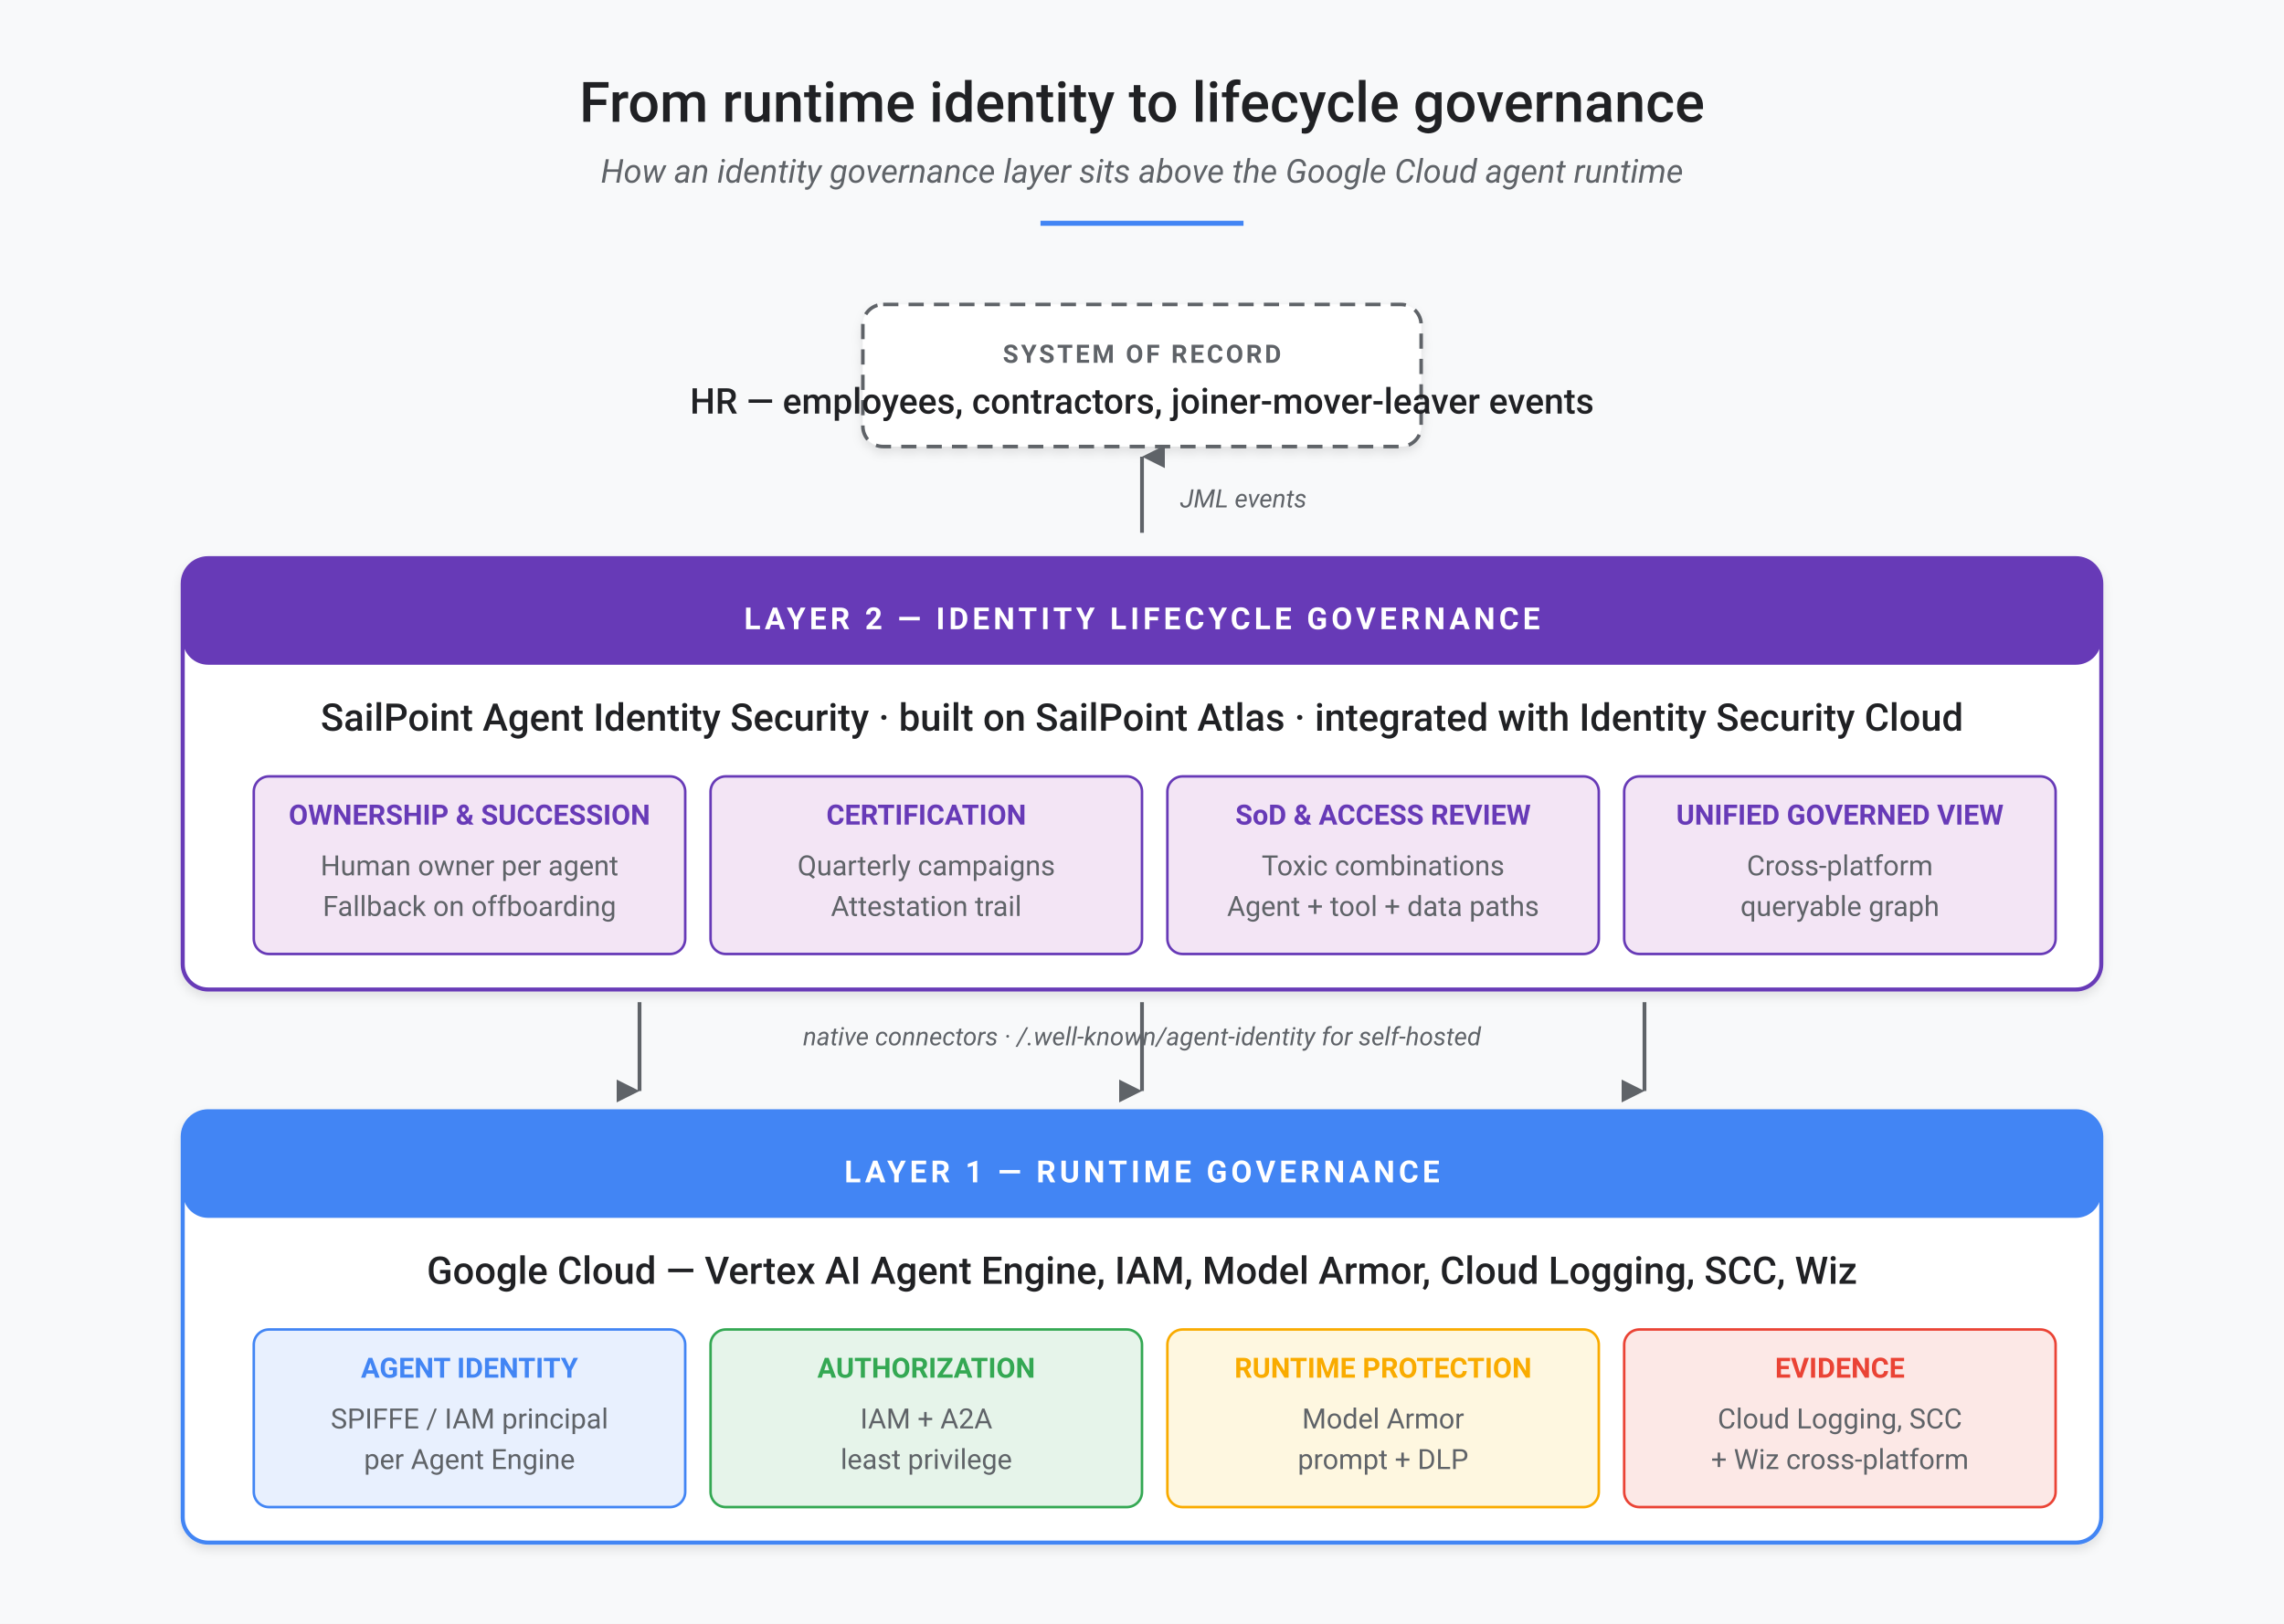
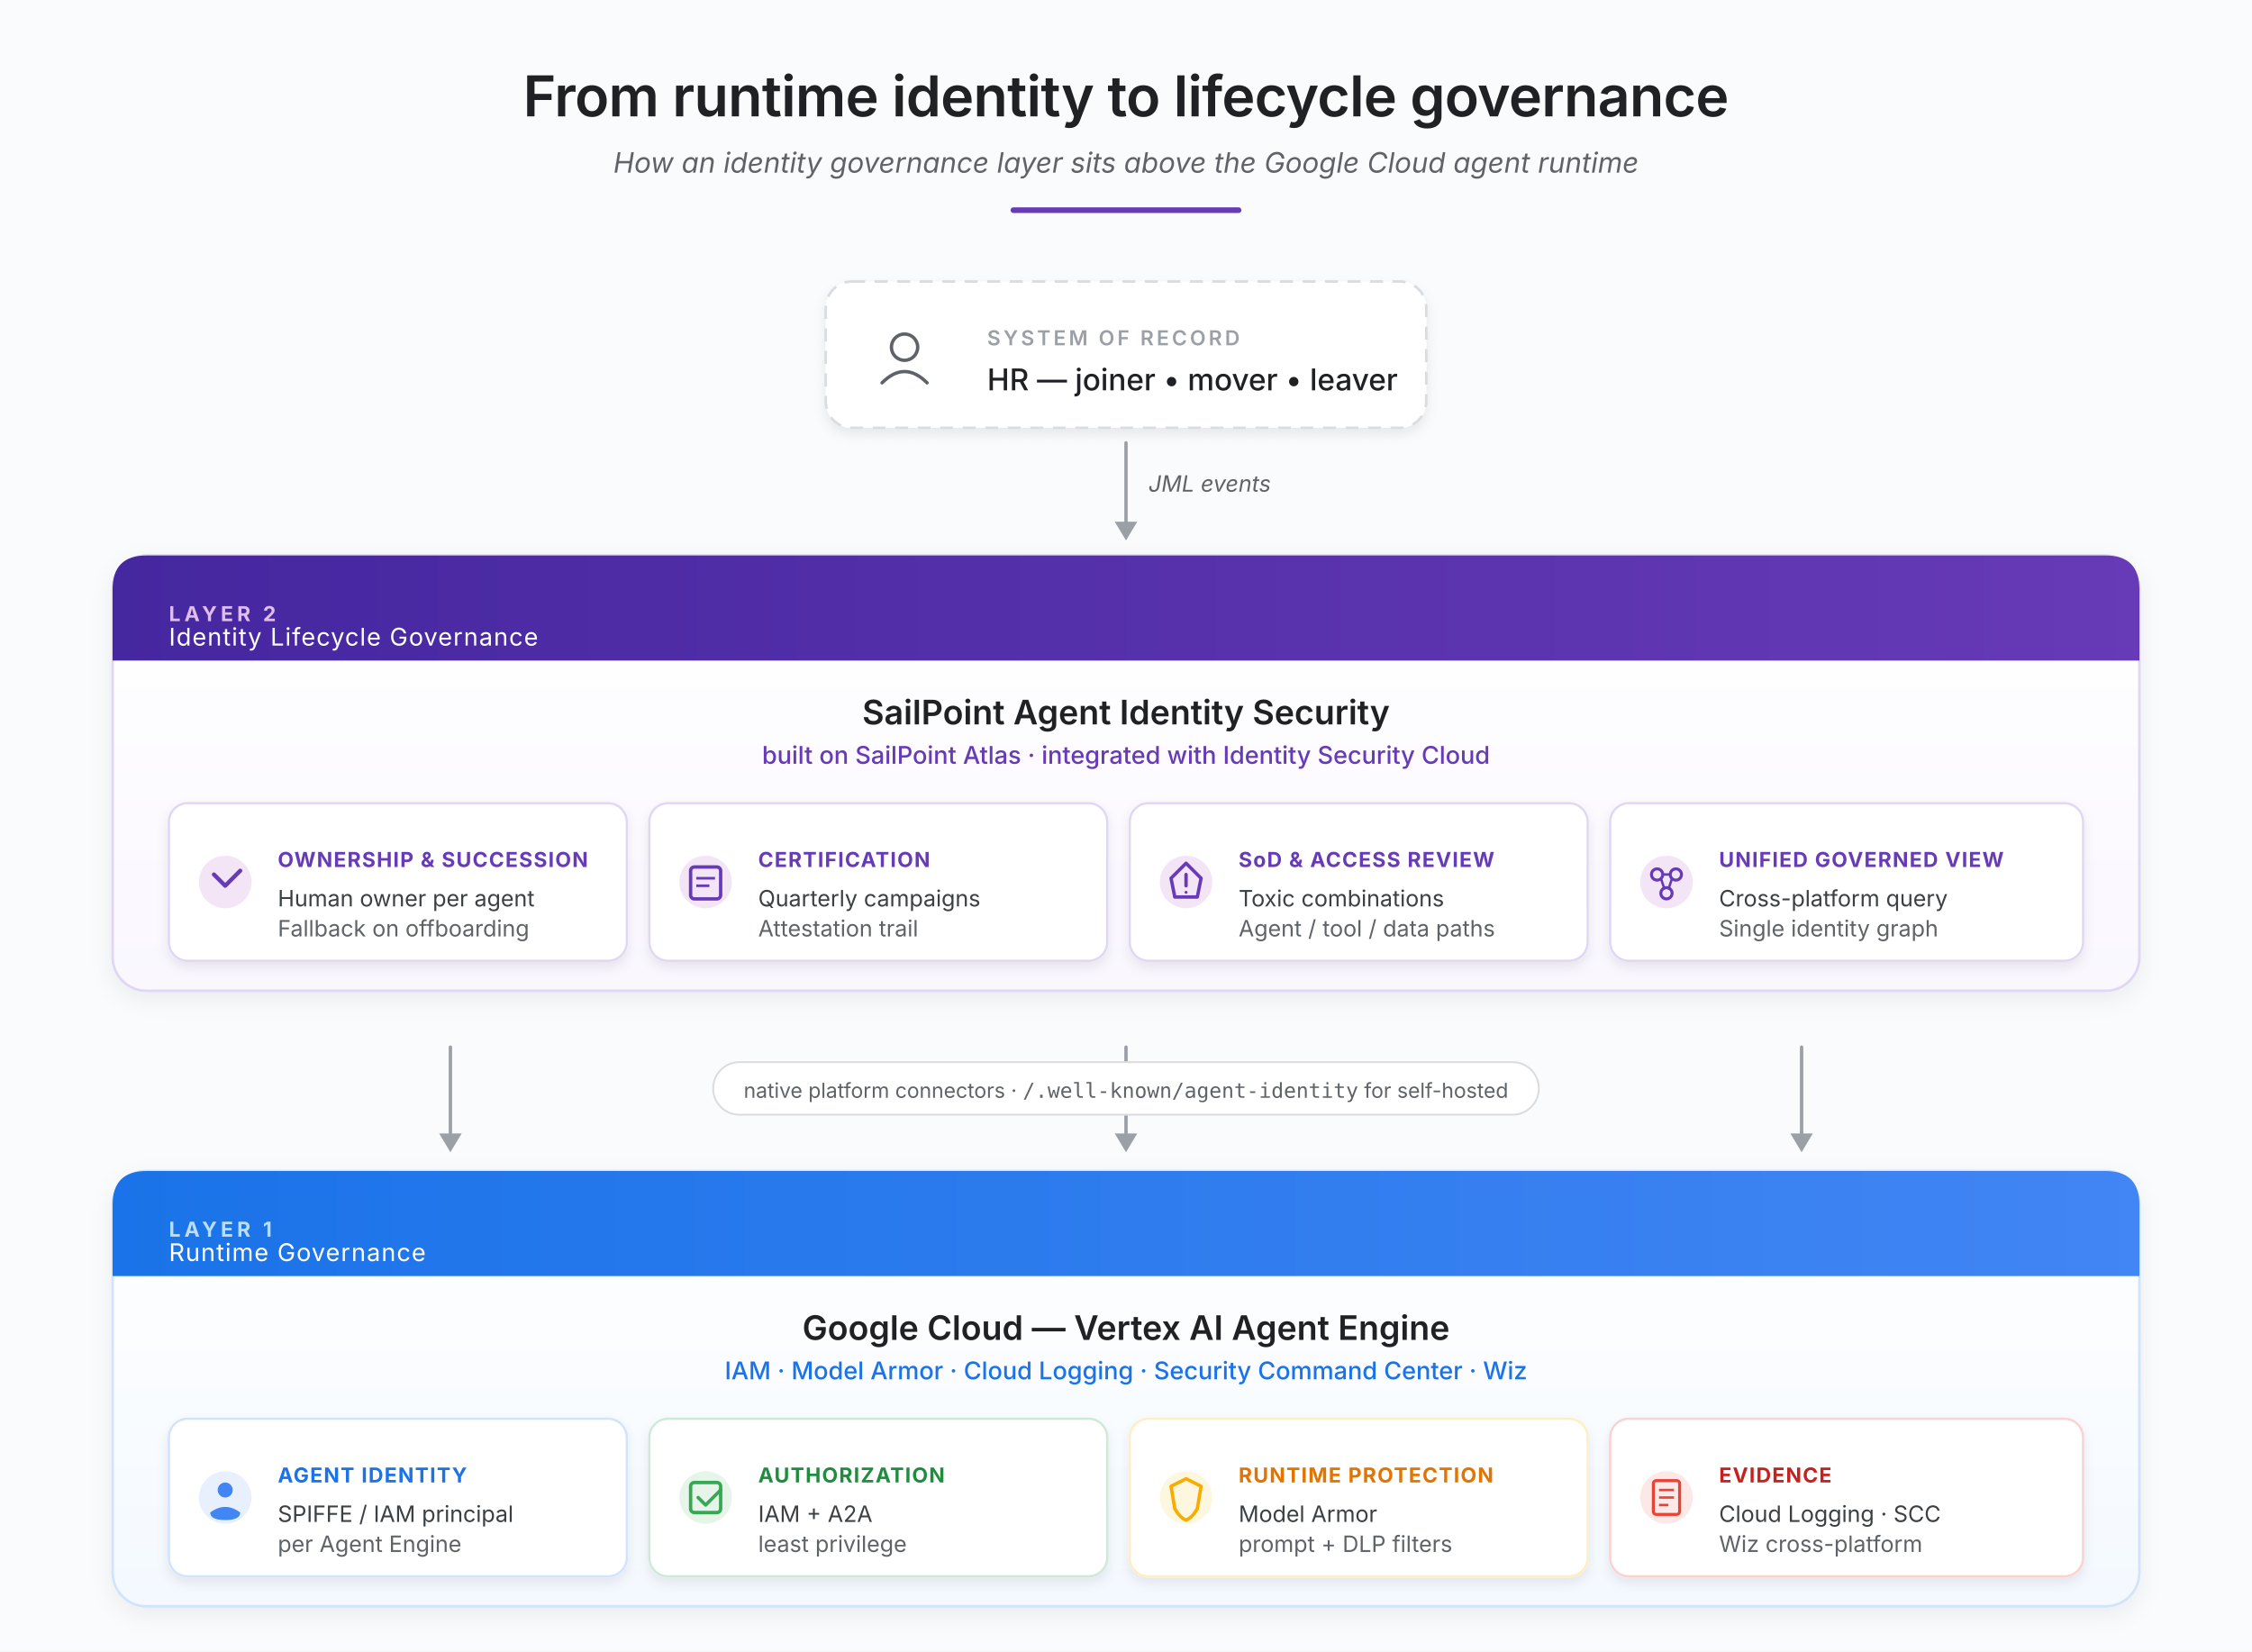
- <svg xmlns="http://www.w3.org/2000/svg" viewBox="0 0 900 640" font-family="'Google Sans', 'Roboto', -apple-system, system-ui, sans-serif">
+ <svg xmlns="http://www.w3.org/2000/svg" viewBox="0 0 1200 880" font-family="'Inter', 'Google Sans', 'Roboto', -apple-system, system-ui, sans-serif">
  <defs>
-     <marker id="arrowUp" viewBox="0 0 10 10" refX="5" refY="0" markerWidth="6" markerHeight="6" orient="auto">
-       <path d="M 0 10 L 5 0 L 10 10 z" fill="#5F6368" />
-     </marker>
-     <filter id="softShadow" x="-50%" y="-50%" width="200%" height="200%">
-       <feGaussianBlur in="SourceAlpha" stdDeviation="2" />
-       <feOffset dx="0" dy="2" result="offsetblur" />
+     <linearGradient id="purpleGrad" x1="0" y1="0" x2="1" y2="0">
+       <stop offset="0%" stop-color="#4527A0" />
+       <stop offset="100%" stop-color="#673AB7" />
+     </linearGradient>
+     <linearGradient id="blueGrad" x1="0" y1="0" x2="1" y2="0">
+       <stop offset="0%" stop-color="#1A73E8" />
+       <stop offset="100%" stop-color="#4285F4" />
+     </linearGradient>
+     <linearGradient id="purplePanel" x1="0" y1="0" x2="0" y2="1">
+       <stop offset="0%" stop-color="#FFFFFF" />
+       <stop offset="100%" stop-color="#FAF7FF" />
+     </linearGradient>
+     <linearGradient id="bluePanel" x1="0" y1="0" x2="0" y2="1">
+       <stop offset="0%" stop-color="#FFFFFF" />
+       <stop offset="100%" stop-color="#F4F9FF" />
+     </linearGradient>
+     <filter id="cardShadow" x="-50%" y="-50%" width="200%" height="200%">
+       <feGaussianBlur in="SourceAlpha" stdDeviation="3" />
+       <feOffset dx="0" dy="3" result="offsetblur" />
      <feComponentTransfer>
-         <feFuncA type="linear" slope="0.10" />
+         <feFuncA type="linear" slope="0.08" />
      </feComponentTransfer>
      <feMerge>
        <feMergeNode />
        <feMergeNode in="SourceGraphic" />
      </feMerge>
    </filter>
+     <filter id="layerShadow" x="-50%" y="-50%" width="200%" height="200%">
+       <feGaussianBlur in="SourceAlpha" stdDeviation="6" />
+       <feOffset dx="0" dy="4" result="offsetblur" />
+       <feComponentTransfer>
+         <feFuncA type="linear" slope="0.06" />
+       </feComponentTransfer>
+       <feMerge>
+         <feMergeNode />
+         <feMergeNode in="SourceGraphic" />
+       </feMerge>
+     </filter>
+     <marker id="arrow" viewBox="0 0 14 14" refX="7" refY="7" markerWidth="12" markerHeight="12" orient="auto">
+       <path d="M 2 2 L 11 7 L 2 12" fill="none" stroke="#9AA0A6" stroke-width="2" stroke-linecap="round" stroke-linejoin="round" />
+     </marker>
  </defs>
-   <rect width="900" height="640" fill="#F8F9FA" />
-   <text x="450" y="48" font-size="22" font-weight="500" fill="#202124" text-anchor="middle">From runtime identity to lifecycle governance</text>
-   <text x="450" y="72" font-size="13" font-style="italic" fill="#5F6368" text-anchor="middle">How an identity governance layer sits above the Google Cloud agent runtime</text>
-   <line x1="410" y1="88" x2="490" y2="88" stroke="#4285F4" stroke-width="2" />
-   <rect x="340" y="120" width="220" height="56" rx="8" fill="#FFFFFF" stroke="#5F6368" stroke-width="1.4" stroke-dasharray="6 4" filter="url(#softShadow)" />
-   <text x="450" y="143" font-size="10" fill="#5F6368" text-anchor="middle" font-weight="600" letter-spacing="1">SYSTEM OF RECORD</text>
-   <text x="450" y="163" font-size="14" fill="#202124" text-anchor="middle" font-weight="500">HR — employees, contractors, joiner-mover-leaver events</text>
-   <line x1="450" y1="180" x2="450" y2="210" stroke="#5F6368" stroke-width="1.5" marker-end="url(#arrowUp)" transform="rotate(180 450 195)" />
-   <text x="465" y="200" font-size="10" fill="#5F6368" font-style="italic">JML events</text>
-   <rect x="72" y="220" width="756" height="170" rx="10" fill="#FFFFFF" stroke="#673AB7" stroke-width="1.6" filter="url(#softShadow)" />
-   <rect x="72" y="220" width="756" height="42" rx="10" fill="#673AB7" />
-   <text x="450" y="248" font-size="12" fill="#FFFFFF" text-anchor="middle" font-weight="600" letter-spacing="1.5">LAYER 2 — IDENTITY LIFECYCLE GOVERNANCE</text>
-   <text x="450" y="288" font-size="15" fill="#202124" text-anchor="middle" font-weight="500">SailPoint Agent Identity Security  ·  built on SailPoint Atlas  ·  integrated with Identity Security Cloud</text>
-   <rect x="100" y="306" width="170" height="70" rx="6" fill="#F3E5F5" stroke="#673AB7" stroke-width="1" />
-   <text x="185" y="325" font-size="11" fill="#673AB7" text-anchor="middle" font-weight="600">OWNERSHIP &amp; SUCCESSION</text>
-   <text x="185" y="345" font-size="11" fill="#5F6368" text-anchor="middle">Human owner per agent</text>
-   <text x="185" y="361" font-size="11" fill="#5F6368" text-anchor="middle">Fallback on offboarding</text>
-   <rect x="280" y="306" width="170" height="70" rx="6" fill="#F3E5F5" stroke="#673AB7" stroke-width="1" />
-   <text x="365" y="325" font-size="11" fill="#673AB7" text-anchor="middle" font-weight="600">CERTIFICATION</text>
-   <text x="365" y="345" font-size="11" fill="#5F6368" text-anchor="middle">Quarterly campaigns</text>
-   <text x="365" y="361" font-size="11" fill="#5F6368" text-anchor="middle">Attestation trail</text>
-   <rect x="460" y="306" width="170" height="70" rx="6" fill="#F3E5F5" stroke="#673AB7" stroke-width="1" />
-   <text x="545" y="325" font-size="11" fill="#673AB7" text-anchor="middle" font-weight="600">SoD &amp; ACCESS REVIEW</text>
-   <text x="545" y="345" font-size="11" fill="#5F6368" text-anchor="middle">Toxic combinations</text>
-   <text x="545" y="361" font-size="11" fill="#5F6368" text-anchor="middle">Agent + tool + data paths</text>
-   <rect x="640" y="306" width="170" height="70" rx="6" fill="#F3E5F5" stroke="#673AB7" stroke-width="1" />
-   <text x="725" y="325" font-size="11" fill="#673AB7" text-anchor="middle" font-weight="600">UNIFIED GOVERNED VIEW</text>
-   <text x="725" y="345" font-size="11" fill="#5F6368" text-anchor="middle">Cross-platform</text>
-   <text x="725" y="361" font-size="11" fill="#5F6368" text-anchor="middle">queryable graph</text>
-   <line x1="252" y1="430" x2="252" y2="395" stroke="#5F6368" stroke-width="1.5" marker-end="url(#arrowUp)" transform="rotate(180 252 412.5)" />
-   <line x1="450" y1="430" x2="450" y2="395" stroke="#5F6368" stroke-width="1.5" marker-end="url(#arrowUp)" transform="rotate(180 450 412.5)" />
-   <line x1="648" y1="430" x2="648" y2="395" stroke="#5F6368" stroke-width="1.5" marker-end="url(#arrowUp)" transform="rotate(180 648 412.5)" />
-   <text x="450" y="412" font-size="10" fill="#5F6368" text-anchor="middle" font-style="italic">native connectors  ·  /.well-known/agent-identity for self-hosted</text>
-   <rect x="72" y="438" width="756" height="170" rx="10" fill="#FFFFFF" stroke="#4285F4" stroke-width="1.6" filter="url(#softShadow)" />
-   <rect x="72" y="438" width="756" height="42" rx="10" fill="#4285F4" />
-   <text x="450" y="466" font-size="12" fill="#FFFFFF" text-anchor="middle" font-weight="600" letter-spacing="1.5">LAYER 1 — RUNTIME GOVERNANCE</text>
-   <text x="450" y="506" font-size="15" fill="#202124" text-anchor="middle" font-weight="500">Google Cloud — Vertex AI Agent Engine, IAM, Model Armor, Cloud Logging, SCC, Wiz</text>
-   <rect x="100" y="524" width="170" height="70" rx="6" fill="#E8F0FE" stroke="#4285F4" stroke-width="1" />
-   <text x="185" y="543" font-size="11" fill="#4285F4" text-anchor="middle" font-weight="600">AGENT IDENTITY</text>
-   <text x="185" y="563" font-size="11" fill="#5F6368" text-anchor="middle">SPIFFE / IAM principal</text>
-   <text x="185" y="579" font-size="11" fill="#5F6368" text-anchor="middle">per Agent Engine</text>
-   <rect x="280" y="524" width="170" height="70" rx="6" fill="#E6F4EA" stroke="#34A853" stroke-width="1" />
-   <text x="365" y="543" font-size="11" fill="#34A853" text-anchor="middle" font-weight="600">AUTHORIZATION</text>
-   <text x="365" y="563" font-size="11" fill="#5F6368" text-anchor="middle">IAM + A2A</text>
-   <text x="365" y="579" font-size="11" fill="#5F6368" text-anchor="middle">least privilege</text>
-   <rect x="460" y="524" width="170" height="70" rx="6" fill="#FEF7E0" stroke="#F9AB00" stroke-width="1" />
-   <text x="545" y="543" font-size="11" fill="#F9AB00" text-anchor="middle" font-weight="600">RUNTIME PROTECTION</text>
-   <text x="545" y="563" font-size="11" fill="#5F6368" text-anchor="middle">Model Armor</text>
-   <text x="545" y="579" font-size="11" fill="#5F6368" text-anchor="middle">prompt + DLP</text>
-   <rect x="640" y="524" width="170" height="70" rx="6" fill="#FCE8E6" stroke="#EA4335" stroke-width="1" />
-   <text x="725" y="543" font-size="11" fill="#EA4335" text-anchor="middle" font-weight="600">EVIDENCE</text>
-   <text x="725" y="563" font-size="11" fill="#5F6368" text-anchor="middle">Cloud Logging, SCC</text>
-   <text x="725" y="579" font-size="11" fill="#5F6368" text-anchor="middle">+ Wiz cross-platform</text>
+   <rect width="1200" height="880" fill="#FAFBFC" />
+   <text x="600" y="62" font-size="30" font-weight="600" fill="#202124" text-anchor="middle" letter-spacing="-0.3">From runtime identity to lifecycle governance</text>
+   <text x="600" y="92" font-size="15" font-style="italic" fill="#5F6368" text-anchor="middle">How an identity governance layer sits above the Google Cloud agent runtime</text>
+   <line x1="540" y1="112" x2="660" y2="112" stroke="#673AB7" stroke-width="3" stroke-linecap="round" />
+   <g transform="translate(440, 150)">
+     <rect width="320" height="78" rx="14" fill="#FFFFFF" stroke="#DADCE0" stroke-width="1.4" stroke-dasharray="7 5" filter="url(#cardShadow)" />
+     <g transform="translate(28, 24)">
+       <circle cx="14" cy="11" r="7" fill="none" stroke="#5F6368" stroke-width="1.8" />
+       <path d="M 2 30 Q 14 18 26 30" fill="none" stroke="#5F6368" stroke-width="1.8" stroke-linecap="round" />
+     </g>
+     <text x="86" y="34" font-size="11" fill="#9AA0A6" font-weight="600" letter-spacing="1.5">SYSTEM OF RECORD</text>
+     <text x="86" y="58" font-size="16" fill="#202124" font-weight="500">HR — joiner • mover • leaver</text>
+   </g>
+   <line x1="600" y1="236" x2="600" y2="278" stroke="#9AA0A6" stroke-width="1.8" stroke-linecap="round" />
+   <polygon points="600,288 594,278 606,278" fill="#9AA0A6" />
+   <text x="612" y="262" font-size="12" fill="#5F6368" font-style="italic">JML events</text>
+   <g transform="translate(60, 296)">
+     <rect width="1080" height="232" rx="18" fill="url(#purplePanel)" stroke="#E0D7F5" stroke-width="1.4" filter="url(#layerShadow)" />
+     <path d="M 0 18 Q 0 0 18 0 L 1062 0 Q 1080 0 1080 18 L 1080 56 L 0 56 Z" fill="url(#purpleGrad)" />
+     <text x="30" y="35" font-size="11" fill="#E1BEE7" font-weight="700" letter-spacing="2">LAYER 2</text>
+     <text x="30" y="48" font-size="13" fill="#FFFFFF" font-weight="400" letter-spacing="0.5">Identity Lifecycle Governance</text>
+     <text x="540" y="90" font-size="18" fill="#202124" font-weight="600" text-anchor="middle">SailPoint Agent Identity Security</text>
+     <text x="540" y="111" font-size="13" fill="#673AB7" font-weight="500" text-anchor="middle">built on SailPoint Atlas  ·  integrated with Identity Security Cloud</text>
+     <g transform="translate(30, 132)">
+       <rect width="244" height="84" rx="10" fill="#FFFFFF" stroke="#E0D7F5" stroke-width="1.2" filter="url(#cardShadow)" />
+       <circle cx="30" cy="42" r="14" fill="#F3E5F5" />
+       <path d="M 24 38 L 30 44 L 38 36" fill="none" stroke="#673AB7" stroke-width="2.2" stroke-linecap="round" stroke-linejoin="round" />
+       <text x="58" y="34" font-size="11" fill="#673AB7" font-weight="700" letter-spacing="0.6">OWNERSHIP &amp; SUCCESSION</text>
+       <text x="58" y="55" font-size="12" fill="#3C4043">Human owner per agent</text>
+       <text x="58" y="71" font-size="12" fill="#5F6368">Fallback on offboarding</text>
+     </g>
+     <g transform="translate(286, 132)">
+       <rect width="244" height="84" rx="10" fill="#FFFFFF" stroke="#E0D7F5" stroke-width="1.2" filter="url(#cardShadow)" />
+       <circle cx="30" cy="42" r="14" fill="#F3E5F5" />
+       <rect x="22" y="34" width="16" height="17" rx="2" fill="none" stroke="#673AB7" stroke-width="1.8" />
+       <line x1="25" y1="40" x2="35" y2="40" stroke="#673AB7" stroke-width="1.4" />
+       <line x1="25" y1="44" x2="32" y2="44" stroke="#673AB7" stroke-width="1.4" />
+       <text x="58" y="34" font-size="11" fill="#673AB7" font-weight="700" letter-spacing="0.6">CERTIFICATION</text>
+       <text x="58" y="55" font-size="12" fill="#3C4043">Quarterly campaigns</text>
+       <text x="58" y="71" font-size="12" fill="#5F6368">Attestation trail</text>
+     </g>
+     <g transform="translate(542, 132)">
+       <rect width="244" height="84" rx="10" fill="#FFFFFF" stroke="#E0D7F5" stroke-width="1.2" filter="url(#cardShadow)" />
+       <circle cx="30" cy="42" r="14" fill="#F3E5F5" />
+       <path d="M 30 32 L 22 40 L 24 50 L 36 50 L 38 40 Z" fill="none" stroke="#673AB7" stroke-width="1.8" stroke-linejoin="round" />
+       <line x1="30" y1="38" x2="30" y2="44" stroke="#673AB7" stroke-width="1.8" stroke-linecap="round" />
+       <circle cx="30" cy="47.5" r="0.8" fill="#673AB7" />
+       <text x="58" y="34" font-size="11" fill="#673AB7" font-weight="700" letter-spacing="0.6">SoD &amp; ACCESS REVIEW</text>
+       <text x="58" y="55" font-size="12" fill="#3C4043">Toxic combinations</text>
+       <text x="58" y="71" font-size="12" fill="#5F6368">Agent / tool / data paths</text>
+     </g>
+     <g transform="translate(798, 132)">
+       <rect width="252" height="84" rx="10" fill="#FFFFFF" stroke="#E0D7F5" stroke-width="1.2" filter="url(#cardShadow)" />
+       <circle cx="30" cy="42" r="14" fill="#F3E5F5" />
+       <circle cx="25" cy="38" r="3" fill="none" stroke="#673AB7" stroke-width="1.6" />
+       <circle cx="35" cy="38" r="3" fill="none" stroke="#673AB7" stroke-width="1.6" />
+       <circle cx="30" cy="48" r="3" fill="none" stroke="#673AB7" stroke-width="1.6" />
+       <line x1="27" y1="40" x2="29" y2="46" stroke="#673AB7" stroke-width="1.3" />
+       <line x1="33" y1="40" x2="31" y2="46" stroke="#673AB7" stroke-width="1.3" />
+       <line x1="28" y1="38" x2="32" y2="38" stroke="#673AB7" stroke-width="1.3" />
+       <text x="58" y="34" font-size="11" fill="#673AB7" font-weight="700" letter-spacing="0.6">UNIFIED GOVERNED VIEW</text>
+       <text x="58" y="55" font-size="12" fill="#3C4043">Cross-platform query</text>
+       <text x="58" y="71" font-size="12" fill="#5F6368">Single identity graph</text>
+     </g>
+   </g>
+   <g>
+     <line x1="240" y1="558" x2="240" y2="604" stroke="#9AA0A6" stroke-width="1.8" stroke-linecap="round" />
+     <polygon points="240,614 234,604 246,604" fill="#9AA0A6" />
+     <line x1="600" y1="558" x2="600" y2="604" stroke="#9AA0A6" stroke-width="1.8" stroke-linecap="round" />
+     <polygon points="600,614 594,604 606,604" fill="#9AA0A6" />
+     <line x1="960" y1="558" x2="960" y2="604" stroke="#9AA0A6" stroke-width="1.8" stroke-linecap="round" />
+     <polygon points="960,614 954,604 966,604" fill="#9AA0A6" />
+     <rect x="380" y="566" width="440" height="28" rx="14" fill="#FFFFFF" stroke="#DADCE0" stroke-width="1" />
+     <text x="600" y="585" font-size="11" fill="#5F6368" text-anchor="middle">native platform connectors  ·  <tspan font-family="'Menlo','SF Mono',monospace" font-size="11">/.well-known/agent-identity</tspan> for self-hosted</text>
+   </g>
+   <g transform="translate(60, 624)">
+     <rect width="1080" height="232" rx="18" fill="url(#bluePanel)" stroke="#D2E3FC" stroke-width="1.4" filter="url(#layerShadow)" />
+     <path d="M 0 18 Q 0 0 18 0 L 1062 0 Q 1080 0 1080 18 L 1080 56 L 0 56 Z" fill="url(#blueGrad)" />
+     <text x="30" y="35" font-size="11" fill="#BBDEFB" font-weight="700" letter-spacing="2">LAYER 1</text>
+     <text x="30" y="48" font-size="13" fill="#FFFFFF" font-weight="400" letter-spacing="0.5">Runtime Governance</text>
+     <text x="540" y="90" font-size="18" fill="#202124" font-weight="600" text-anchor="middle">Google Cloud — Vertex AI Agent Engine</text>
+     <text x="540" y="111" font-size="13" fill="#1A73E8" font-weight="500" text-anchor="middle">IAM  ·  Model Armor  ·  Cloud Logging  ·  Security Command Center  ·  Wiz</text>
+     <g transform="translate(30, 132)">
+       <rect width="244" height="84" rx="10" fill="#FFFFFF" stroke="#D2E3FC" stroke-width="1.2" filter="url(#cardShadow)" />
+       <circle cx="30" cy="42" r="14" fill="#E8F0FE" />
+       <circle cx="30" cy="38" r="4" fill="#4285F4" />
+       <path d="M 22 50 Q 30 44 38 50 Q 38 54 30 54 Q 22 54 22 50 Z" fill="#4285F4" />
+       <text x="58" y="34" font-size="11" fill="#1A73E8" font-weight="700" letter-spacing="0.6">AGENT IDENTITY</text>
+       <text x="58" y="55" font-size="12" fill="#3C4043">SPIFFE / IAM principal</text>
+       <text x="58" y="71" font-size="12" fill="#5F6368">per Agent Engine</text>
+     </g>
+     <g transform="translate(286, 132)">
+       <rect width="244" height="84" rx="10" fill="#FFFFFF" stroke="#CEEAD6" stroke-width="1.2" filter="url(#cardShadow)" />
+       <circle cx="30" cy="42" r="14" fill="#E6F4EA" />
+       <rect x="22" y="34" width="16" height="16" rx="2" fill="none" stroke="#34A853" stroke-width="1.8" />
+       <path d="M 26 42 L 30 46 L 38 38" fill="none" stroke="#34A853" stroke-width="1.8" stroke-linecap="round" stroke-linejoin="round" />
+       <text x="58" y="34" font-size="11" fill="#1E8E3E" font-weight="700" letter-spacing="0.6">AUTHORIZATION</text>
+       <text x="58" y="55" font-size="12" fill="#3C4043">IAM + A2A</text>
+       <text x="58" y="71" font-size="12" fill="#5F6368">least privilege</text>
+     </g>
+     <g transform="translate(542, 132)">
+       <rect width="244" height="84" rx="10" fill="#FFFFFF" stroke="#FEEFC3" stroke-width="1.2" filter="url(#cardShadow)" />
+       <circle cx="30" cy="42" r="14" fill="#FEF7E0" />
+       <path d="M 30 32 L 38 36 L 36 48 Q 33 53 30 54 Q 27 53 24 48 L 22 36 Z" fill="none" stroke="#F9AB00" stroke-width="1.8" stroke-linejoin="round" />
+       <text x="58" y="34" font-size="11" fill="#E37400" font-weight="700" letter-spacing="0.6">RUNTIME PROTECTION</text>
+       <text x="58" y="55" font-size="12" fill="#3C4043">Model Armor</text>
+       <text x="58" y="71" font-size="12" fill="#5F6368">prompt + DLP filters</text>
+     </g>
+     <g transform="translate(798, 132)">
+       <rect width="252" height="84" rx="10" fill="#FFFFFF" stroke="#FAD2CF" stroke-width="1.2" filter="url(#cardShadow)" />
+       <circle cx="30" cy="42" r="14" fill="#FCE8E6" />
+       <rect x="23" y="33" width="14" height="18" rx="1.5" fill="none" stroke="#EA4335" stroke-width="1.6" />
+       <line x1="26" y1="38" x2="34" y2="38" stroke="#EA4335" stroke-width="1.3" />
+       <line x1="26" y1="42" x2="34" y2="42" stroke="#EA4335" stroke-width="1.3" />
+       <line x1="26" y1="46" x2="31" y2="46" stroke="#EA4335" stroke-width="1.3" />
+       <text x="58" y="34" font-size="11" fill="#C5221F" font-weight="700" letter-spacing="0.6">EVIDENCE</text>
+       <text x="58" y="55" font-size="12" fill="#3C4043">Cloud Logging · SCC</text>
+       <text x="58" y="71" font-size="12" fill="#5F6368">Wiz cross-platform</text>
+     </g>
+   </g>
</svg>
